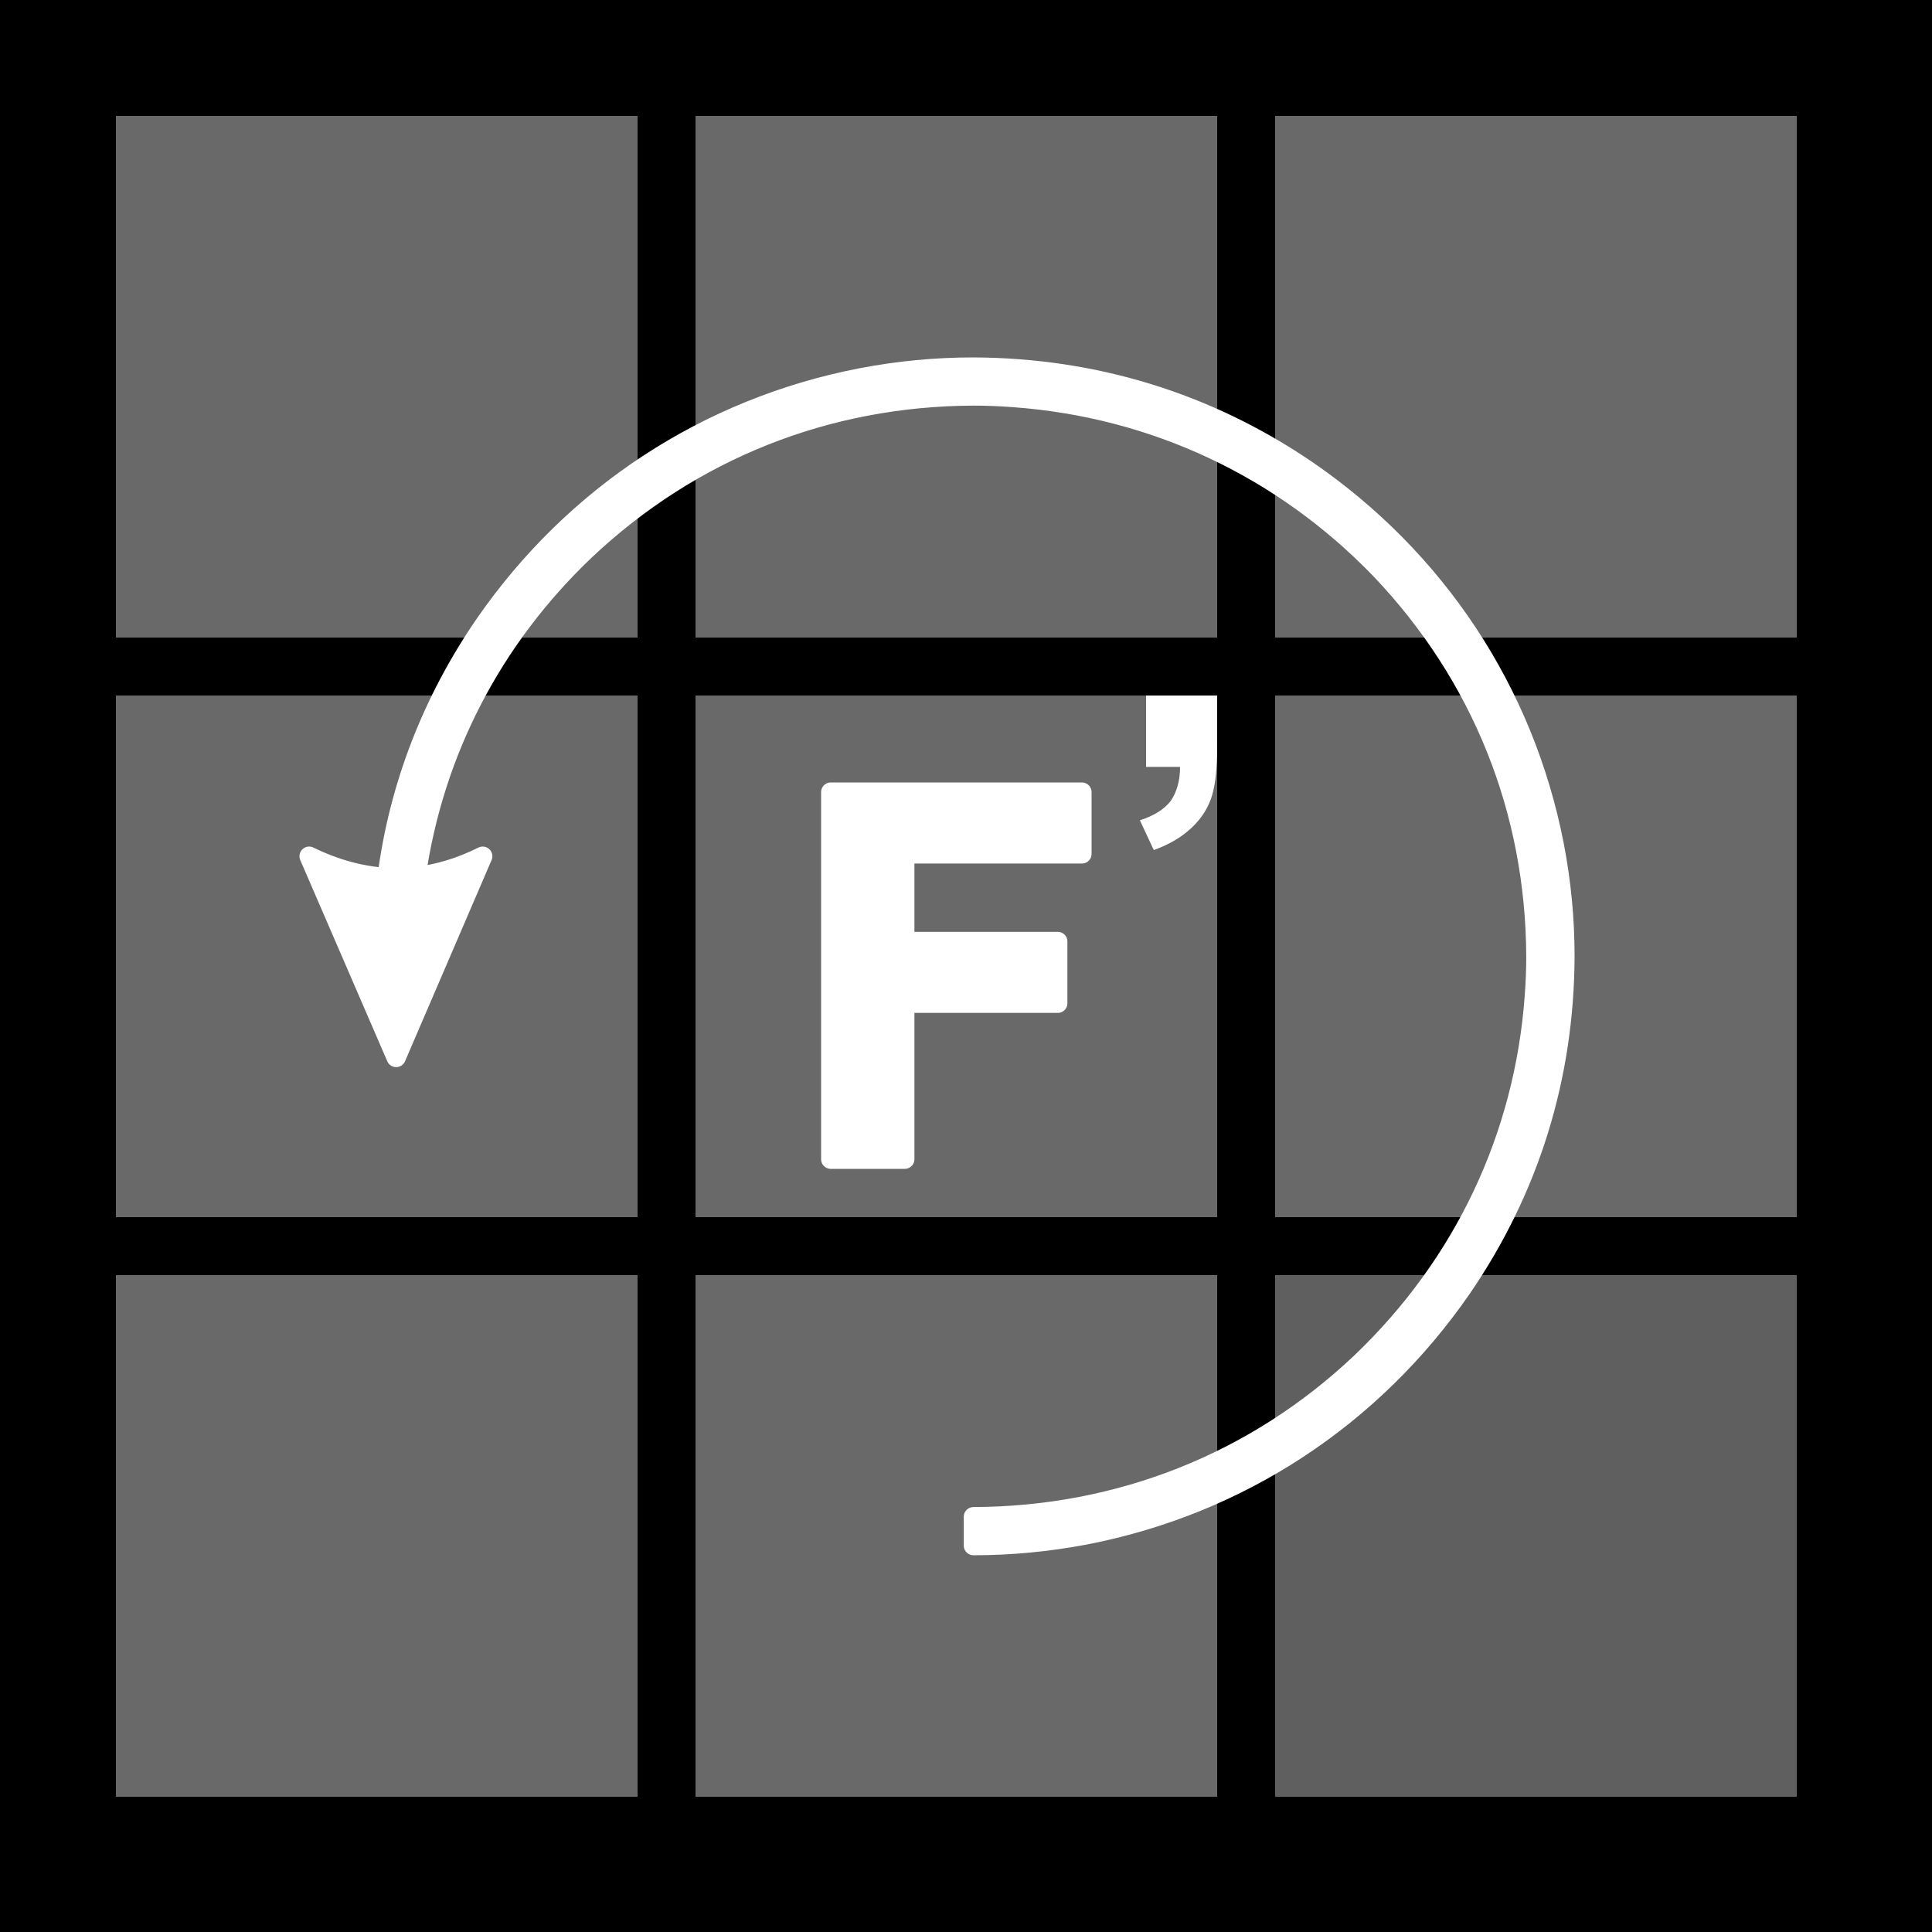
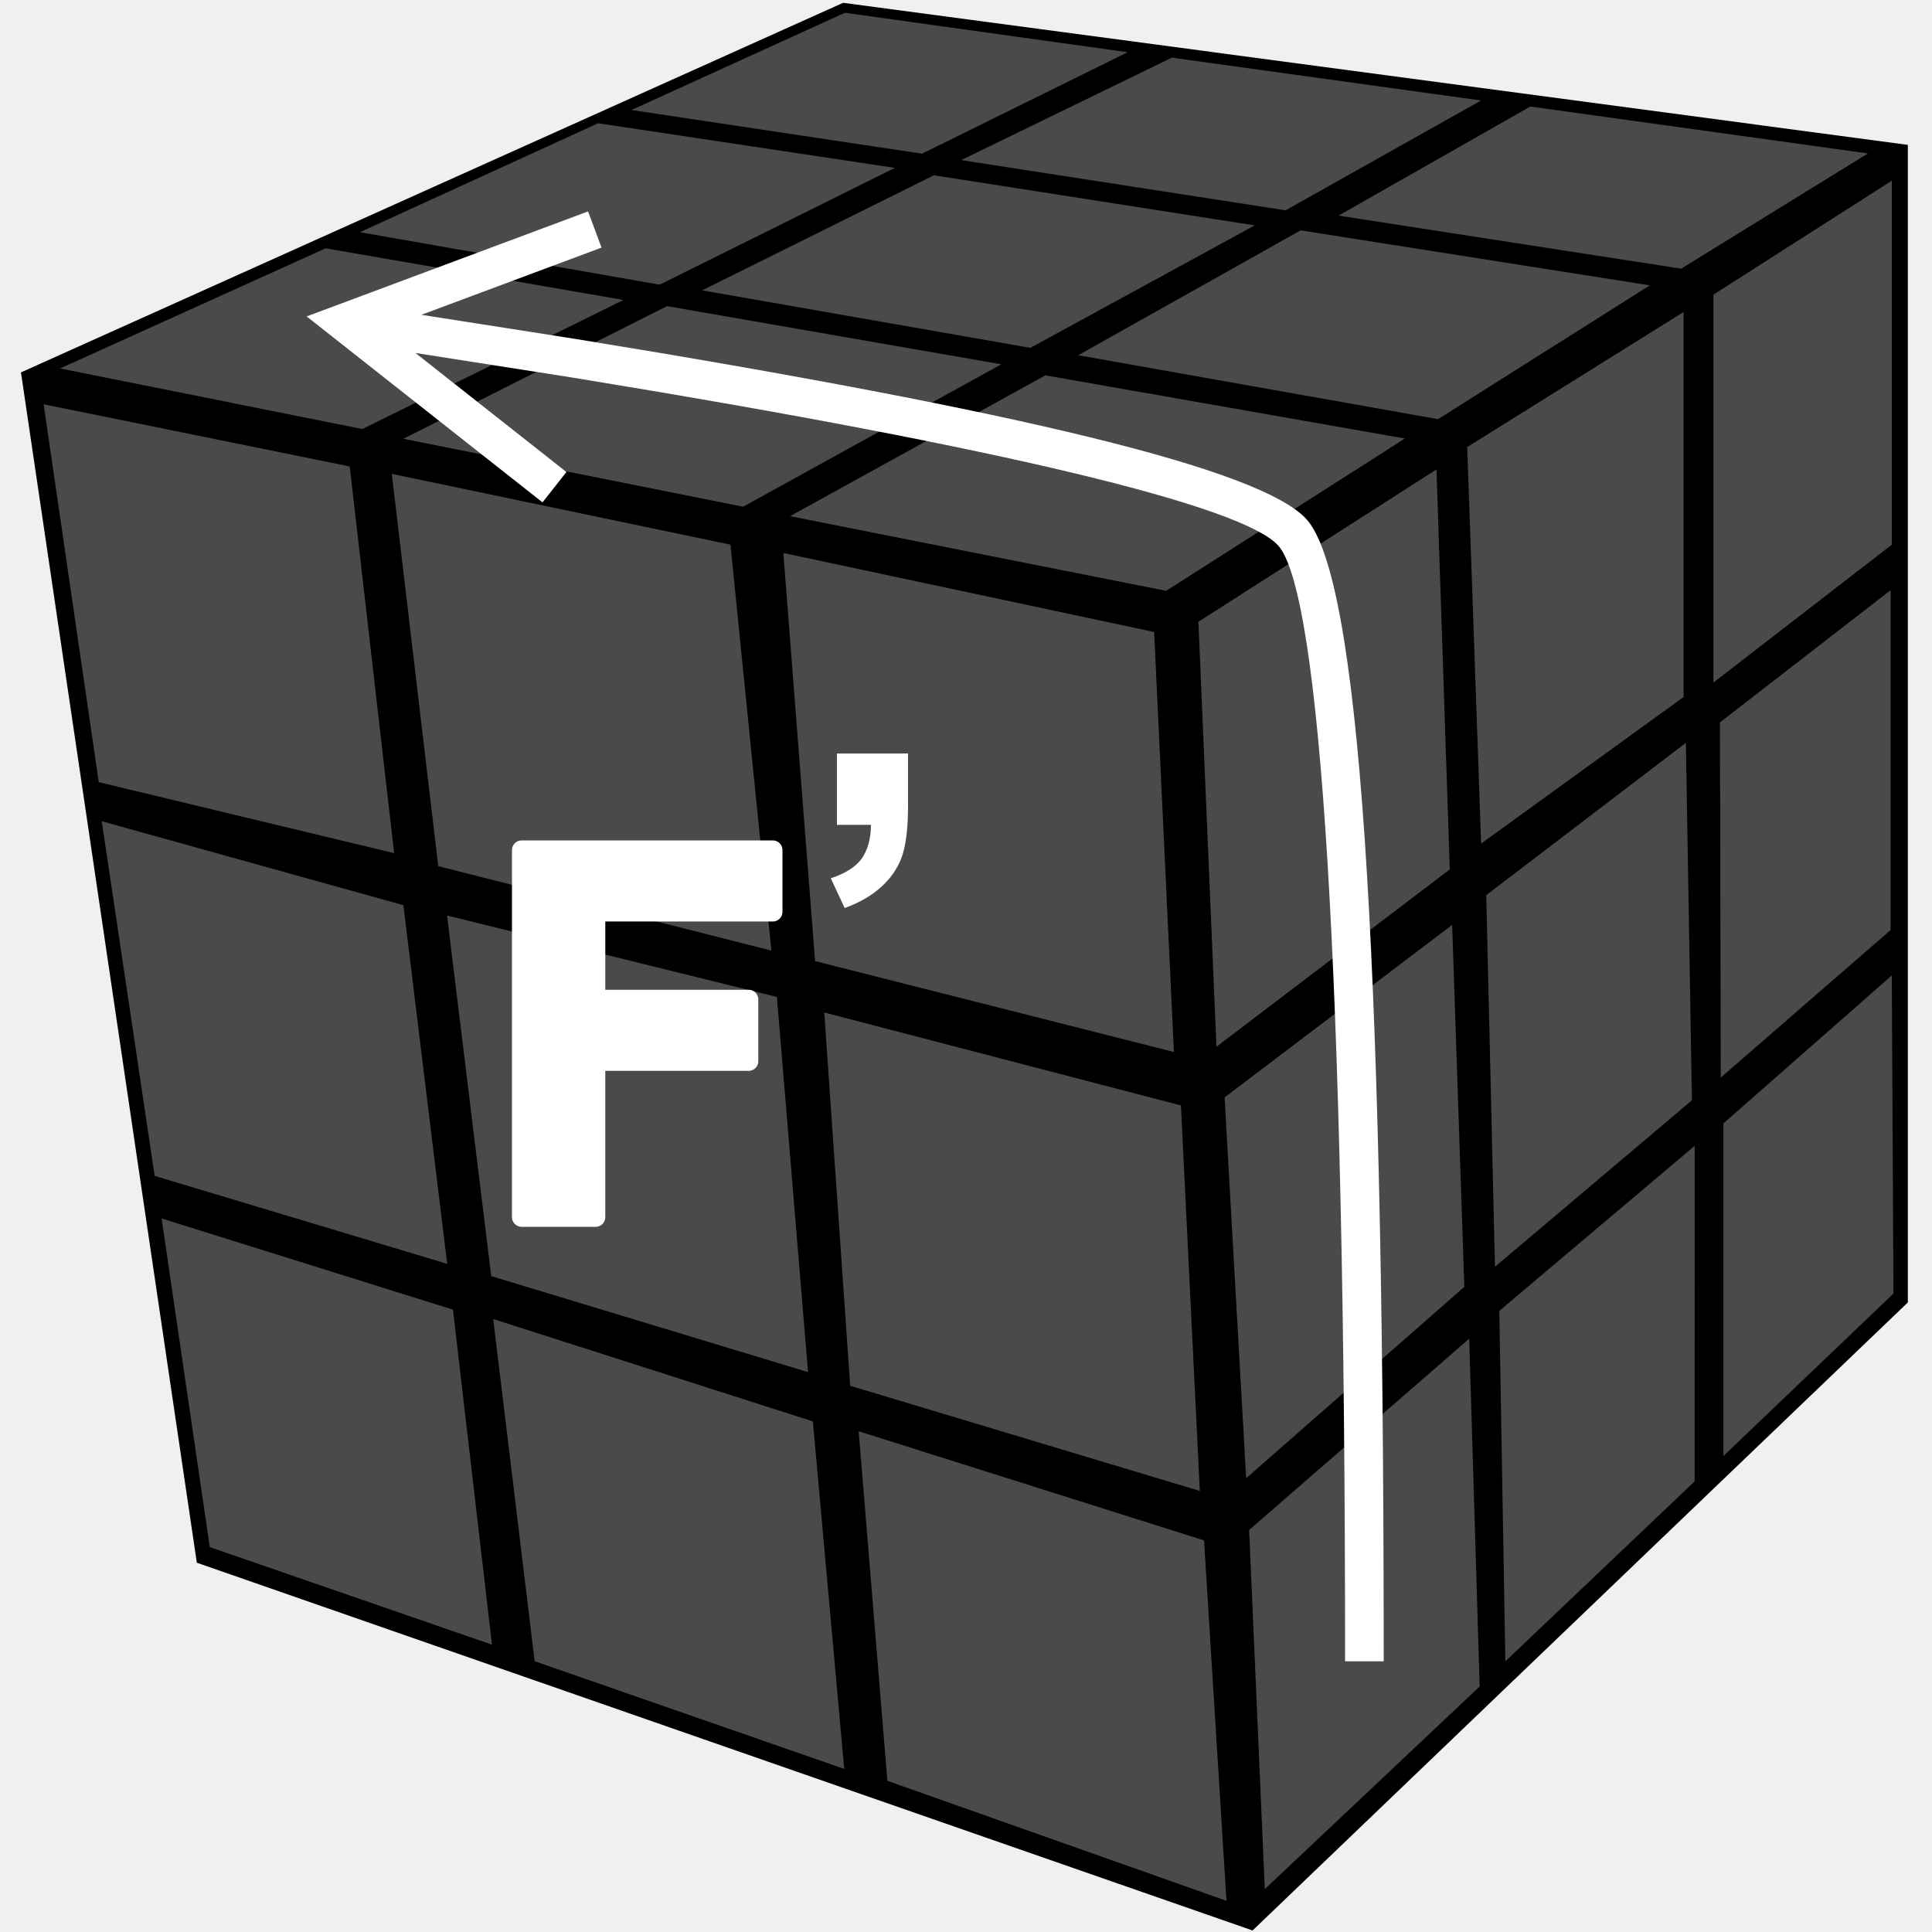
<svg xmlns="http://www.w3.org/2000/svg" width="100px" height="100px" viewBox="0 0 100 100" version="1.1">
  <g id="rozov_2_fb" stroke="none" stroke-width="1" fill="none" fill-rule="evenodd">
-     <polygon id="background" fill="#000000" points="100 0 0 0 0 100 100 100" />
-     <g id="Group" transform="translate(6, 6)" fill="#696969">
-       <polygon id="9" opacity="0.9" points="87 60 60 60 60 87 87 87" />
-       <polygon id="8" points="57 60 30 60 30 87 57 87" />
-       <polygon id="7" points="27 60 0 60 0 87 27 87" />
-       <polygon id="6" points="87 30 60 30 60 57 87 57" />
-       <polygon id="5" points="57 30 30 30 30 57 57 57" />
-       <polygon id="4" points="27 30 0 30 0 57 27 57" />
-       <polygon id="3" points="87 0 60 0 60 27 87 27" />
-       <polygon id="2" points="57 0 30 0 30 27 57 27" />
-       <polygon id="1" points="27 0 0 0 0 27 27 27" />
+     <g id="r_cube" transform="translate(1, 0)">
+       <polygon id="background" fill="#000000" points="0.085 19.275 9.188 80.886 63.833 99.921 97.749 67.415 97.749 7.498 42.641 0.145" />
+       <g id="right" transform="translate(60.9837, 9.308511)" fill="#4A4A4A">
+         <polygon id="Rectangle" points="0.046 22.872 12.368 14.99 13.056 35.692 0.979 44.87" />
+         <polygon id="Rectangle" points="13.959 13.83 25.158 6.84 25.158 26.771 14.679 34.354" />
+         <polygon id="Rectangle" points="26.702 5.942 35.938 0.043 35.938 18.883 26.702 26.021" />
+         <polygon id="Rectangle" points="1.401 47.493 13.179 38.564 13.81 57.299 2.517 67.205" />
+         <polygon id="Rectangle" points="14.944 37.023 25.278 29.14 25.59 47.643 15.395 56.26" />
+         <polygon id="Rectangle" points="27.041 28.082 35.875 21.238 35.875 38.83 27.083 46.465" />
+         <polygon id="Rectangle" points="2.671 69.883 14.062 59.982 14.603 77.984 3.482 88.473" />
+         <polygon id="Rectangle" points="15.62 58.542 25.733 50 25.73 67.369 15.934 76.681" />
+         <polygon id="Rectangle" points="27.22 48.838 35.935 41.18 36.021 57.648 27.22 66.054" />
+       </g>
+       <g id="front" transform="translate(1.065217, 20.74468)" fill="#4A4A4A">
+         <polygon id="Rectangle" points="38.48 7.878 57.673 11.968 58.696 33.706 40.123 29.001" />
+         <polygon id="Rectangle" points="18.214 3.783 35.743 7.447 37.861 28.456 20.619 24.088" />
+         <polygon id="Rectangle" points="0.193 0.181 16.036 3.399 18.335 23.414 3.047 19.74" />
+         <polygon id="Rectangle" points="40.598 31.662 59.059 36.472 60.037 56.426 41.941 50.983" />
+         <polygon id="Rectangle" points="21.073 26.641 38.147 30.857 39.759 50.275 23.36 45.306" />
+         <polygon id="Rectangle" points="3.201 21.762 18.813 26.107 21.083 44.671 5.94 40.12" />
+         <polygon id="Rectangle" points="42.38 53.337 60.256 58.986 61.417 77.642 43.865 71.43" />
+         <polygon id="Rectangle" points="23.463 47.528 40.009 52.827 41.632 70.813 25.608 65.239" />
+         <polygon id="Rectangle" points="6.299 42.323 21.38 47.042 23.399 64.383 8.793 59.332" />
+       </g>
+       <g id="up" transform="translate(1.86413, 0.531915)" fill="#4A4A4A">
+         <polygon id="Rectangle" points="51.244 18.896 69.855 22.165 57.496 30.05 38.027 26.185" />
+         <polygon id="Rectangle" points="64.455 11.391 82.532 14.238 71.568 21.163 52.946 17.855" />
+         <polygon id="Rectangle" points="76.346 4.982 93.822 7.41 84.153 13.374 66.417 10.628" />
+         <polygon id="Rectangle" points="57.789 2.452 73.797 4.669 63.677 10.354 46.888 7.755" />
+         <polygon id="Rectangle" points="45.475 8.541 62.083 11.134 50.467 17.473 33.478 14.497" />
+         <polygon id="Rectangle" points="31.662 15.314 48.964 18.324 35.603 25.695 18.016 22.178" />
+         <polygon id="Rectangle" points="13.99 12.32 29.404 14.995 15.891 21.675 0.245 18.54" />
+         <polygon id="Rectangle" points="28.095 5.847 43.452 8.158 31.281 14.203 15.764 11.487" />
+         <polygon id="Rectangle" points="40.866 0.129 55.505 2.171 44.86 7.423 29.82 5.162" />
+       </g>
    </g>
-     <polygon id="Path" stroke="#FFFFFF" fill="#FFFFFF" stroke-linecap="round" stroke-linejoin="round" points="43 60 43 41 56 41 56 44.197 46.83 44.197 46.83 48.731 54.749 48.731 54.749 51.928 46.83 51.928 46.83 60" />
-     <path d="M81,49.513 C80.974,55.731 79.182,61.556 75.651,66.698 C71.041,73.362 64.164,77.901 56.18,79.449 C54.231,79.816 52.334,80 50.384,80 L50.384,78.505 C57.946,78.478 64.981,75.697 70.461,70.502 C75.757,65.439 78.892,58.827 79.419,51.56 C79.472,50.851 79.498,50.195 79.498,49.513 C79.472,41.957 76.679,34.978 71.462,29.495 C66.377,24.221 59.737,21.099 52.439,20.574 C51.728,20.522 51.069,20.495 50.384,20.495 C42.796,20.522 35.787,23.303 30.281,28.498 C25.485,33.063 22.455,38.914 21.533,45.368 C22.692,45.237 23.825,44.895 24.985,44.318 L20.505,54.734 L16,44.318 C17.344,44.974 18.687,45.342 20.031,45.42 C20.637,40.724 22.35,36.29 25.09,32.302 C29.701,25.638 36.578,21.099 44.587,19.551 C46.511,19.184 48.408,19 50.384,19 C56.628,19.026 62.478,20.81 67.642,24.326 C74.334,28.917 78.892,35.765 80.447,43.741 C80.816,45.656 81,47.545 81,49.513 L81,49.513 Z" id="Path" stroke="#FFFFFF" fill="#FFFFFF" stroke-linecap="round" stroke-linejoin="round" />
-     <path d="M63,36 L63,38.631 C63,39.721 62.92,40.545 62.733,41.183 C62.547,41.794 62.2,42.352 61.693,42.831 C61.16,43.336 60.52,43.708 59.72,44 L59,42.458 C59.747,42.219 60.28,41.874 60.6,41.449 C60.893,41.023 61.08,40.439 61.08,39.694 L59.32,39.694 L59.32,36 L63,36 Z" id="Path" fill="#FFFFFF" />
+     <g id="Group" transform="translate(27, 39)" fill="#FFFFFF">
+       <polygon id="Path" stroke="#FFFFFF" stroke-linecap="round" stroke-linejoin="round" points="0 24 0 5 13 5 13 8.197 3.83 8.197 3.83 12.731 11.749 12.731 11.749 15.928 3.83 15.928 3.83 24" />
+       <path d="M20,0 L20,2.631 C20,3.721 19.92,4.545 19.733,5.183 C19.547,5.794 19.2,6.352 18.693,6.831 C18.16,7.336 17.52,7.708 16.72,8 L16,6.458 C16.747,6.219 17.28,5.874 17.6,5.449 C17.893,5.023 18.08,4.439 18.08,3.694 L16.32,3.694 L16.32,0 L20,0 Z" id="Path" />
+     </g>
+     <path id="Path-2" d="M30.437,10.943 L31.136,12.816 L21.812,16.294 L29.811,17.547 C52.851,21.295 65.188,24.277 67.598,26.847 C70.358,29.79 71.596,48.67 71.62,84.887 L71.621,85.99 L69.621,85.99 C69.621,50.316 68.354,30.577 66.14,28.215 C64.226,26.175 51.981,23.199 30.16,19.63 L29.496,19.522 L21.504,18.27 L29.318,24.432 L28.08,26.002 L17.268,17.478 L15.872,16.378 L17.537,15.756 L30.437,10.943 Z" fill="#FFFFFF" fill-rule="nonzero" />
  </g>
</svg>
